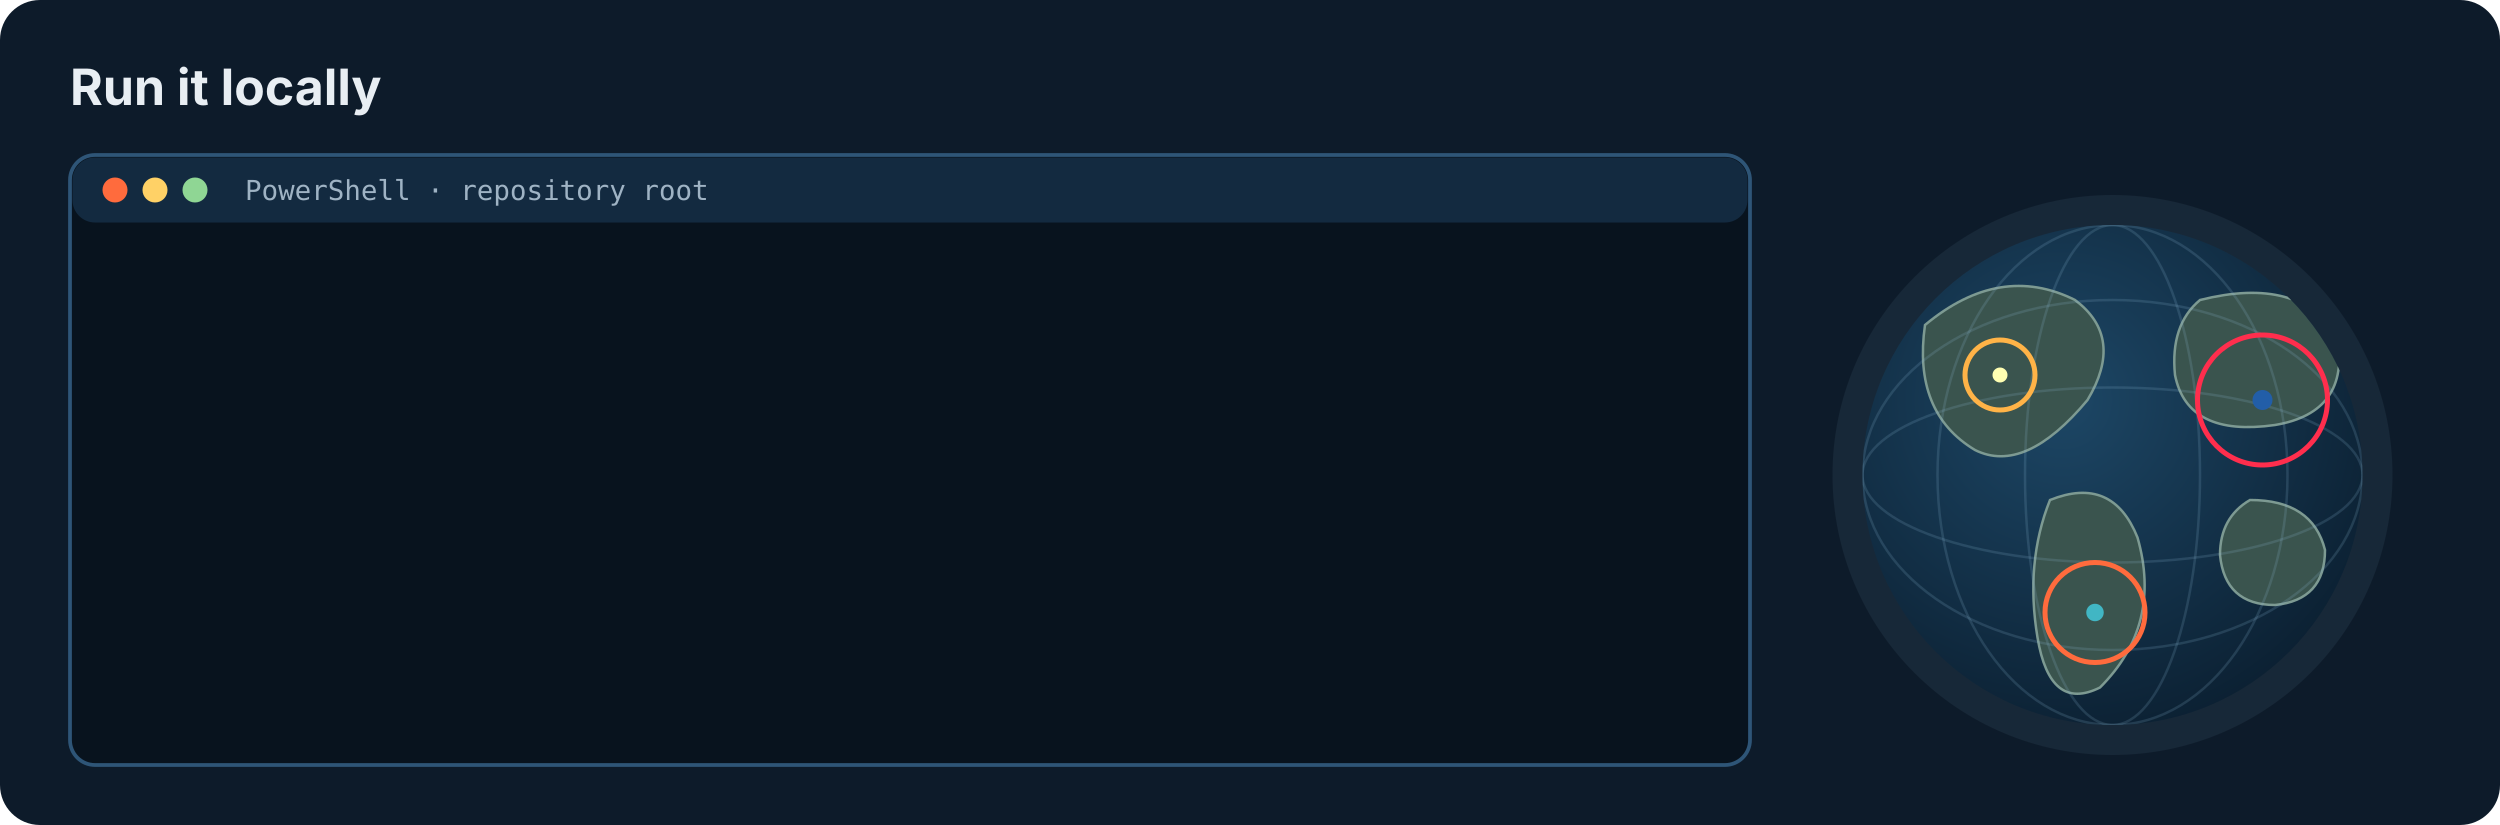
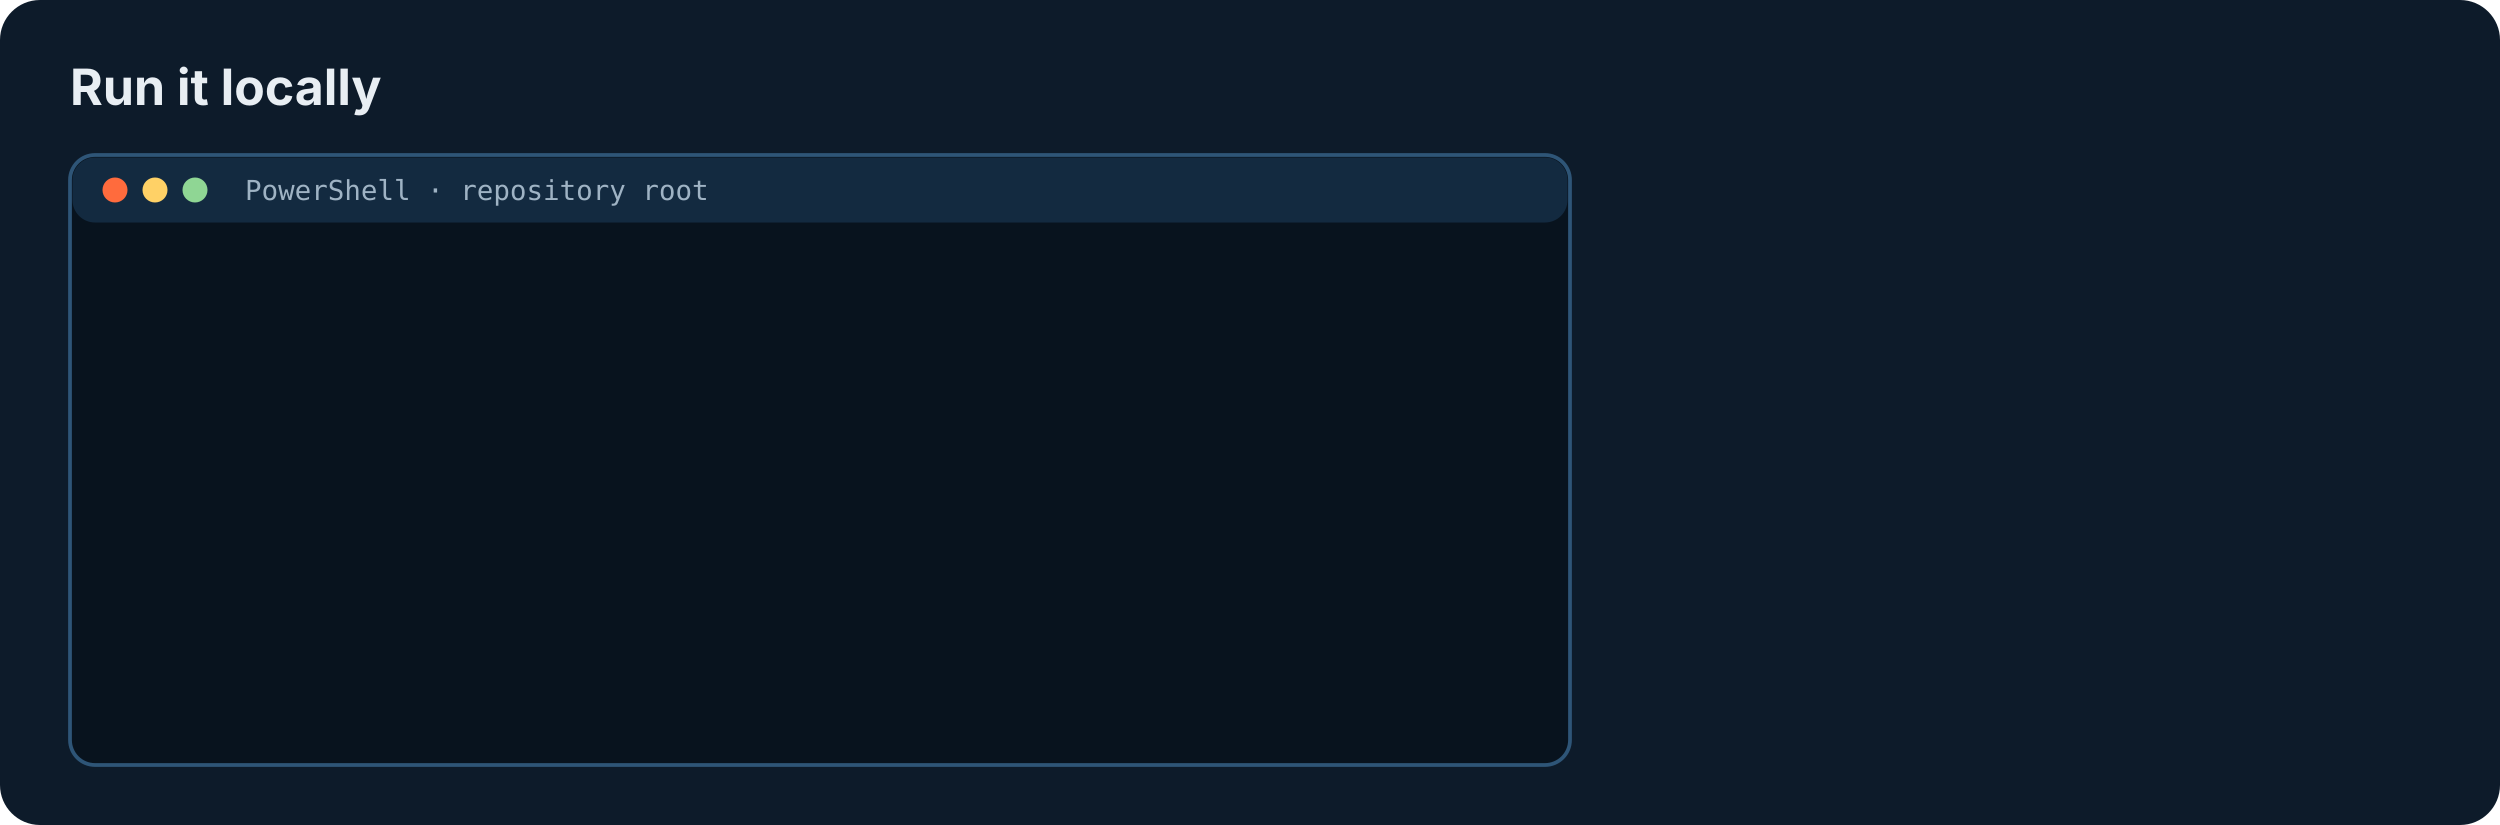
<svg xmlns="http://www.w3.org/2000/svg" viewBox="0 0 1000 330" width="1000" height="330" role="img" aria-labelledby="t d">
  <style>
    .bg { fill: #0d1b2a; }
    .term { fill: #08131e; stroke: #2e5577; stroke-width: 1.5; }
-     .bar { fill: #132a40; }
+     .bar-t { fill: #132a40; }
    .title { font: 700 20px system-ui, -apple-system, "Segoe UI", sans-serif; fill: #e8eef3; }
    .c { font: 400 13px ui-monospace, Consolas, "Cascadia Mono", monospace; fill: #e8eef3; white-space: pre; }
    .p { fill: #8fbcd4; }
    .k { fill: #9fb3c4; }
    .g { fill: #8fd694; }
    .y { fill: #ffd166; }
    .line { opacity: 0; animation: type 14s ease-out infinite; }
    .l2 { animation-name: type2; } .l3 { animation-name: type3; } .l4 { animation-name: type4; }
    .l5 { animation-name: type5; } .l6 { animation-name: type6; }
    @keyframes type  { 0% { opacity: 0; } 8%, 95% { opacity: 1; } 100% { opacity: 0; } }
    @keyframes type2 { 0%, 14% { opacity: 0; } 24%, 95% { opacity: 1; } 100% { opacity: 0; } }
    @keyframes type3 { 0%, 30% { opacity: 0; } 31%, 95% { opacity: 1; } 100% { opacity: 0; } }
    @keyframes type4 { 0%, 40% { opacity: 0; } 52%, 95% { opacity: 1; } 100% { opacity: 0; } }
    @keyframes type5 { 0%, 58% { opacity: 0; } 59%, 95% { opacity: 1; } 100% { opacity: 0; } }
    @keyframes type6 { 0%, 64% { opacity: 0; } 65%, 95% { opacity: 1; } 100% { opacity: 0; } }
-     .ring { fill: none; stroke-width: 2; transform-box: fill-box; transform-origin: center; animation: ring 2.4s ease-out infinite; }
-     .d1 { animation-delay: .8s; } .d2 { animation-delay: 1.6s; }
-     @keyframes ring { from { transform: scale(.2); opacity: 1; } to { transform: scale(1.5); opacity: 0; } }
-     .spin { animation: spin 30s linear infinite; transform-origin: 845px 190px; }
-     @keyframes spin { to { transform: rotate(360deg); } }
-     @media (prefers-reduced-motion: reduce) { .line { animation: none; opacity: 1; } .ring, .spin { animation: none; } }
+ 
+     /* The panel window: paper theme, as the app opens by default */
+     .win { fill: #f4f1ea; stroke: #2e5577; stroke-width: 1.5; }
+     .chrome { fill: #e6e0d3; }
+     .url { fill: #fbf9f4; }
+     .ui { font: 400 9px system-ui, -apple-system, "Segoe UI", sans-serif; fill: #5c574e; }
+     .brand { font: 600 12.5px Georgia, "Times New Roman", serif; fill: #1a1a1a; }
+     .card { fill: #fbf9f4; stroke: #d9d2c3; }
+     .sea { fill: #c5d1cf; }
+     .land { fill: #f7f3ea; stroke: #6f685c; stroke-width: .35; stroke-linejoin: round; }
+     .ev { stroke: #1a1a1a; stroke-width: .6; }
+     .pulse { fill: none; stroke: #c8102e; stroke-width: 1.2; transform-box: fill-box; transform-origin: center; animation: pulse 2.4s ease-out infinite; }
+     @keyframes pulse { from { transform: scale(.3); opacity: 1; } to { transform: scale(1); opacity: 0; } }
+     .num { font: 600 15px system-ui, -apple-system, "Segoe UI", sans-serif; fill: #1a1a1a; }
+     .bar { fill: #3f7f86; transform-box: fill-box; transform-origin: 50% 100%; animation: grow 14s cubic-bezier(.2, .8, .2, 1) infinite both; }
+     .hi { fill: #1d4f55; }
+     @keyframes grow { 0%, 62% { transform: scaleY(0); } 70%, 100% { transform: scaleY(1); } }
+     .panel { opacity: 0; animation: open 14s ease-out infinite; transform-box: fill-box; transform-origin: 50% 60%; }
+     @keyframes open { 0%, 58% { opacity: 0; transform: scale(.97); } 63%, 95% { opacity: 1; transform: scale(1); } 100% { opacity: 0; transform: scale(1); } }
+     @media (prefers-reduced-motion: reduce) {
+       .line, .panel { animation: none; opacity: 1; }
+       .pulse, .bar { animation: none; }
+     }
  </style>
  <defs>
-     <clipPath id="globo">
-       <circle cx="845" cy="190" r="100" />
+     <clipPath id="map">
+       <rect width="264" height="132" rx="5" />
    </clipPath>
-     <radialGradient id="mar" cx="40%" cy="35%" r="75%">
-       <stop offset="0" stop-color="#1d4766" />
-       <stop offset="1" stop-color="#0a1d2e" />
-     </radialGradient>
  </defs>
  <rect class="bg" width="1000" height="330" rx="16" />
  <text class="title" x="28" y="42">Run it locally</text>
-   <rect class="term" x="28" y="62" width="672" height="244" rx="10" />
-   <rect class="bar" x="29" y="63" width="670" height="26" rx="9" />
+   <rect class="term" x="28" y="62" width="600" height="244" rx="10" />
+   <rect class="bar-t" x="29" y="63" width="598" height="26" rx="9" />
  <circle cx="46" cy="76" r="5" fill="#ff6b3d" />
  <circle cx="62" cy="76" r="5" fill="#ffd166" />
  <circle cx="78" cy="76" r="5" fill="#8fd694" />
  <text class="c k" x="98" y="80" style="font-size:11px">PowerShell · repository root</text>
  <text class="c line" x="44" y="118">
    <tspan class="p">PS&gt; </tspan>Copy-Item .env.example .env   <tspan class="k"># set POSTGRES_PASSWORD</tspan>
  </text>
  <text class="c line l2" x="44" y="148">
    <tspan class="p">PS&gt; </tspan>docker compose up --build -d</text>
  <text class="c line l3" x="44" y="174">
    <tspan class="g">  ✔ kafka  ✔ postgres  ✔ producer  ✔ consumer  ✔ api</tspan>
    <tspan class="k">healthy</tspan>
  </text>
  <text class="c line l4" x="44" y="210">
    <tspan class="p">PS&gt; </tspan>cd frontend; npm ci; npm start</text>
  <text class="c line l5" x="44" y="236">
    <tspan class="g">  ➜ </tspan>Local: <tspan class="y">http://localhost:4200</tspan>
  </text>
  <text class="c line l6" x="44" y="276">
-     <tspan class="k">  Live USGS data every 60 s · switch between 2D map and 3D globe</tspan>
+     <tspan class="k">  Live USGS data every 60 s · flat map or 3D globe · paper or night</tspan>
  </text>
-   <g>
-     <circle cx="845" cy="190" r="112" fill="#8fbcd4" opacity=".08" />
-     <circle cx="845" cy="190" r="100" fill="url(#mar)" />
-     <g clip-path="url(#globo)">
-       <g class="spin" fill="#3a544e" stroke="#7d9a92" stroke-width="1">
-         <path d="M770 130 q30 -25 60 -10 q20 15 5 40 q-25 30 -45 20 q-25 -15 -20 -50z" />
-         <path d="M820 200 q25 -10 35 15 q10 35 -15 60 q-20 10 -25 -20 q-5 -30 5 -55z" />
-         <path d="M880 120 q40 -10 55 15 q5 30 -25 35 q-35 5 -40 -20 q-2 -20 10 -30z" />
-         <path d="M900 200 q25 0 30 20 q0 20 -20 22 q-20 0 -22 -20 q0 -15 12 -22z" />
-       </g>
-       <g stroke="#8fbcd4" stroke-opacity=".18" fill="none">
-         <ellipse cx="845" cy="190" rx="100" ry="35" />
-         <ellipse cx="845" cy="190" rx="100" ry="70" />
-         <ellipse cx="845" cy="190" rx="35" ry="100" />
-         <ellipse cx="845" cy="190" rx="70" ry="100" />
-       </g>
+   <g class="panel">
+     <rect class="win" x="652" y="62" width="320" height="244" rx="10" />
+     <path class="chrome" d="M653 72a9 9 0 0 1 9-9h300a9 9 0 0 1 9 9v17H653z" />
+     <circle cx="668" cy="76" r="4" fill="#b9b1a2" />
+     <circle cx="681" cy="76" r="4" fill="#b9b1a2" />
+     <circle cx="694" cy="76" r="4" fill="#b9b1a2" />
+     <rect class="url" x="708" y="68" width="170" height="16" rx="8" />
+     <text class="ui" x="718" y="79.5">localhost:4200</text>
+     <text class="brand" x="666" y="109">Seismic activity observatory</text>
+     <rect x="928" y="99" width="30" height="13" rx="6.5" fill="#ebe6db" />
+     <circle cx="950" cy="105.500" r="4.200" fill="none" stroke="#1a1a1a" stroke-width="1" />
+     <path d="M950 101.300a4.200 4.200 0 0 1 0 8.400z" fill="#1a1a1a" />
+     <rect class="card" x="662" y="118" width="300" height="142" rx="8" />
+     <g transform="translate(680 123)" clip-path="url(#map)">
+       <rect class="sea" width="264" height="132" />
+       <path class="land" d="M155 99l-2 0l-2-3l2-3l3 1l-1 5zM154 93l-2 2l-4-1l0-4l2 0l0-2l4 3l-1-5l4 2l-1 0l1 2l-3 3zM171 63l-5 3l-2 0l-1-2l1-2l3 0l3-2l1 3zM211 58l-2 2l3 4l0 4l-2 0l-1 2l0-2l2-1l0-4l-4-6l2-1l2 2zM88 70l-1 1l1 3l-2 1l-2-1l2 2l-2 1l-2-2l1 0l-1-1l1-2l-4 0l-1-2l1-3l1 0l-1 0l1 1l-1 2l2-3l3 2l3-1l-1 1l2 1zM184 39l2 1l-5 1l1 3l-7-6l-2 2l0-4l4 2l3-1l1 3l3-1zM93 109l-2 2l-2-2l1-3l3 3zM37 26l-1 1l-3-4l-1 1l0-1l-1 0l1 1l-3-1l1-1l-1 1l-4-2l-4 2l2-2l-2 0l-2 3l-7 3l5-2l-1-1l1-1l-4 1l0-2l-3-1l1-2l3 0l0-1l-5-1l2 0l-1-1l4 1l-4-3l5-2l0 1l0-1l14 1l0 9l8 4zM77 36l3 0l1-2l2 2l-3 1l1 2l-3 1l-2 4l1-1l-1-2l0 2l-1-1l2 3l-1-1l0 2l-1-1l1 1l-4 3l1 6l-2-2l1-1l-1-2l-5 0l0 1l-1-1l-3 1l1-1l-1 0l-2 3l1 1l-2-1l-1-3l-3 1l-1-2l-8-1l-5-6l0-7l1 0l-1-2l1 1l0-1l20 0l0-1l8 2l2 4l-1 1l5-1l1-2zM130 30l-2 0l2-1l-1-2l1 0l-2 0l1-1l-1 1l0-3l2 0l-1 1l2 0l-2 1l2 0l2 3l-1 1l1 1l-5 1l2-2zM160 34l-2 2l-3-2l-2 2l1-2l-6-1l2-2l-1-1l8-1l1 2l3 1l-1 2zM157 79l-3 0l2-5l2 2l-1 3zM173 40l2-2l6 5l-4 2l-6-3l1-3l-1 1l-1-1l3 1zM162 39l3 2l-1 0l1 3l-2-1l0 1l0-1l-7 2l-5-2l1-1l-1-1l2-1l3-1l6 1l0-1zM140 47l-1 3l-1-2l1-5l1 4zM205 59l1 0l0 3l1-1l2 1l0 3l-2 0l0 2l-1-2l-1 1l0 4l1 0l-1 1l2 2l-3-3l1-3l-1-4l1 0l-2-2l2-2zM156 87l-2-2l1-4l-1-2l3 0l4 3l-1 2l2 4l-4 1l-2-2zM182 44l-1-3l2-1l4 2l-2 2l-1-2l-2 2zM158 45l5-2l-1 3l-3 2l-1 0l1-1l-1-2zM140 23l1 0l0-4l4-5l5 2l-5 4l1 0l-1 0l1 2l-1 1l1 0l-2 1l0 2l-3 1l1-1l-2-3zM92 73l0 3l-2 0l-1-2l3-1zM157 74l0 1l-4-1l-3-3l0-2l1-1l4 1l1-2l1 2l-1 2l2 2l-1 1zM157 69l-1-2l-1 2l-4-1l-2 2l-1-5l2-2l0-5l5 0l0-1l0 1l4 0l1 4l-1 0l-2 7zM131 38l2 0l1 2l-2 0l0 2l-4 3l-2-4l1-2l-2-1l1-1l5 1zM225 43l1-1l1 2l-1 2l-1 0l0-3zM154 99l1 0l1 6l-5 5l-5 0l-2-6l3 1l0-4l1 2l6-4zM162 80l0-5l3-1l3-6l2-1l-4 9l-4 4zM168 68l-1 3l-3-1l-1-2l1-1l4 1zM148 36l1 1l-1 2l-2-1l0-3l2 1zM123 64l1 3l-2-1l-2 1l1-2l1 1l-3-2l1-1l3 1zM170 60l-7 3l-2-6l-4-5l3-2l-1-1l3-1l3 3l2 0l2 4l4 3l-3 2zM0 14l4 1l0 2l1-1l3 1l-5 1l-2-2l-1 2l0-4zM228 39l0-3l2 0l1-3l-3 1l-5-6l-3 1l-1 3l-3-1l-5 1l-4-2l-3 0l-1 2l-2-1l-7 1l0-1l-3 0l-3-4l-1 1l-7-1l0 1l-3 0l1 1l-2 1l1 1l-6-1l-2 0l-1 2l-1-1l-1 1l2 3l-2 2l2 2l-1 1l-2-2l-1 1l0-1l-3 0l-2-2l2-4l-3-1l-1-2l-2 1l1-1l-1-3l-3-1l0-2l2-1l-2 0l3-2l-2-6l3-1l1 1l-1 0l6 1l-2 2l-5-1l2 0l3 3l-1-1l3 0l-1-1l4-1l-1-2l2 0l-1 1l1 1l4-2l0 1l1-1l-1 0l2 0l-1 1l2-1l3 0l-1 0l1 1l1-1l-1-1l3 0l3 2l1-1l-2-2l3-2l2 5l-3 1l2 1l2-3l3 1l-4-1l1-4l1 1l-1 1l6-1l-1 1l1 1l0-2l-2-1l5-1l-1 1l1 0l-1 0l1-2l4-1l2 1l3-1l0 1l-1-1l3 0l-1 0l1-1l8 1l-6 3l6-1l0 2l0-1l12 0l-1 0l1 2l2-1l6 1l-1-1l1-1l7 1l-1 0l1 1l6 0l2 2l11-1l3 1l0 4l-4 0l3 0l1 2l-12 2l-1 2l1 2l-5 5l-1-6l7-5l-3 2l-1 0l1-1l-3 0l-2 1l1 1l-10 0l-5 4l5 2l-1 0l1 0l-1 0l1 1l-1 0l0 3l-4 5l-3 0l0 1zM182 7l-11 3l2-2l9-2l1 1l-1 0zM173 10l1 2l-4 0l1-2l2 0zM235 8l0-1l4 1l-3 0l1 0l-1 1l0-1l-3 1l-1-1l1-1l2 1zM237 28l1 5l-1-1l0 3l-1 0l1-7l-1 0l1 0zM153 36l1 0l-1 1l-5 0l-1-2l2-2l1 1l2-1l1 3zM126 39l1 0l-1 2l1 3l-2 0l1-1l-1-4l1 0zM149 30l1 1l-1 2l-4-2l-1 1l-2-4l4-1l0 1l3 0l1 1l-1 1zM221 61l1 0l-1 4l2 1l-3-1l1-1l-1 1l0-4l1 0zM81 82l-2 0l-1 2l0 3l2 0l2 3l-1 0l0 3l1 0l-2 2l-4-3l-4-10l1-1l1 2l3-3l0-2l4 4zM89 97l1 1l-1 1l3 1l-1 4l-5-5l1-3l2 1zM235 87l0-6l3 1l5 6l-5-3l-2 1l1 1l-2 0zM188 45l-2 1l1 3l-4 4l1 1l-1 2l-2-2l-4 1l1-2l-1-3l2 1l4-2l1-2l-1-1l2-2l3 0l0 1zM171 63l-1-3l3-2l-1-1l1-2l3 2l-2 4l-3 2zM147 14l-4 2l-2 3l0 4l-3 1l-2-1l1 0l-1-2l2 0l-2-1l4-1l4-5l2-1l1 1l3-2l1 1l-1 0l1-1l1 0l-1 1l3-1l1 1l-2 0l2 0l-1 1l-1-1l-6 1zM144 4l4 1l-4 2l-2-1l3-1l-5 0l1 0l-1-1l4 1l0-1zM226 42l-3 1l1-1l-1-1l2-2l1 1l1-2l1 1l-2 3zM142 65l1 2l-2 4l-3 3l-2 0l-2-2l1-7l2 1l5-1zM142 65l-1 1l-6-1l-1 2l-2-3l3 0l0-4l6-4l3 3l-2 6zM71 64l-1 4l1 0l-2 0l-1-3l3-1zM259 116l1 0l-1 0l1 0l-1 3l-2 2l-3 0l5-5zM259 111l4 2l-2 4l-2-2l1-1l0-3l0 1l-1-1zM197 52l-1 2l0-1l0 1l-3-1l-2-3l3 2l3 0zM149 94l2 1l-4 0l0 10l-2-1l-1 1l-3-11l5 1l3-1zM155 99l1-5l-2-2l2-1l1 1l0-1l1 3l-1-5l5-1l-1 6l-4 2l1 5l-2 2l-1-4zM130 45l1 3l-4 2l-1 3l-2 0l-2 4l-2 1l1-4l4-3l0-3l3-3l2 0zM126 52l0 2l-3 0l-1 4l-3 1l7-7zM196 32l4-1l3 1l1-2l7 2l5-1l2 1l-1 2l2-1l1 2l-6 1l-2 3l-6 0l-5-3l-3 0l1-1l-3-3zM46 48l8 1l1 2l3-1l0 2l3 2l-1 4l2 3l3 0l2-3l1 0l0 3l-3 1l1 1l-2 2l-1-2l-2 1l-6-4l-1-4l-6-8l4 8l-1 1l-5-9zM123 64l-3-1l0-5l-1 1l3-1l1-4l3 0l0-1l2 2l-1 0l1 9l-5 0zM124 67l-1-3l5 0l-1-9l8 5l0 4l-5 1l-2 4l-4-2zM205 72l3 1l0 4l-3-5zM218 74l-2 1l0 2l-4-1l2 1l-1 0l1-2l3-1l1-2l0 1l1-1l-1 2zM156 91l1-1l-1-3l1 0l1 7l-2-3zM168 90l1 0l0 3l0-1l-1 1l1 0l-2 8l-2 1l-1-8l4-4zM139 50l1-3l6 3l2-3l2 1l0 12l-6-4l-2 1l-3-3l0-4zM124 72l1-2l2 3l-1 1l-2-2zM151 26l-4 0l0-1l4-1l2 2l-2 0zM207 57l4 8l-2 0l-1-4l-2 1l0-3l-1 0l2-2zM184 41l2-1l-1-1l-1 1l-1-1l1-1l7 1l-6 3l-1-1zM157 79l1-6l2 2l3-1l-2 8l-4-3zM184 39l-3 1l-1-3l-3 1l-2-2l-2 0l0 4l-3-1l1-1l-2-2l2-1l-1-1l-2 1l-2-3l1-1l1 1l1-2l8 1l-1-1l2-1l-1-1l3 0l0-1l4 0l0 1l4-1l3 4l0-1l0 1l5 1l-2 3l-1-1l-1 2l1 0l-2 0l0 3l-1-1l-4 0l0 1l-2-1l0 1zM158 48l2-1l1 1l-3 3l0-3zM237 37l2 1l-4 2l1-4l1 1zM236 40l-1 6l0-1l-3 2l-4-1l4-1l0-2l1 1l2-2l-1-1l2-1l-1-1l1 1zM137 35l4-1l1 1l-1 2l5 4l-2-1l1 2l-2 1l1-2l-4-2l-1-2l-2 0l1 0l-1-2zM163 44l1-1l2 2l-1 2l3 3l-3 1l-5-4l3-3zM172 43l5 1l-1 2l1 6l1 0l-1 3l-3-2l-3 0l-6-6l1-2l-2-4l1 1l2-1l2 3l3 0l0-1zM203 73l6 6l1 2l-1 3l-3-3l-2-6l-2-1l1-1zM224 77l-4 1l0 1l3 0l-2 1l1 1l-1 2l-1-2l0 2l-1-2l1-4l4 0zM211 84l2 1l1-1l2 2l-6-1l-1-1l2 0zM212 76l0 1l4 0l0-2l2-1l1 3l-3 5l0-1l-3 0l-1-5zM235 81l0 6l0-2l-1 1l-1-3l-3-2l-1 1l1-2l-2-1l1-1l2 3l2-2l2 2zM182 56l2-1l-1-2l4-4l-1-3l3-1l1 1l-1 2l2 1l2 4l4 1l0-2l0 1l3 0l-1-1l1-1l3 0l-3 7l-1-2l1-1l-2 0l-1-2l0 5l-1-1l1 1l-6 5l-1 5l1 0l-2 3l-4-10l1-1l-1-2l1 0l-1-1l-1 2l-1-2l1 0l-2-1zM121 17l1 1l-4 1l-4-1l2 0l-2-1l2 0l-1-1l6 1zM148 33l1 1l-4 2l-1-1l1-2l0 1l3-1zM71 64l-3 2l-2-1l2-2l3 1zM87 73l1-3l3 6l-2 1l-2-4zM124 70l0-1l-2 1l-1-1l1-3l4 1l0 4l-2-1zM64 65l2-2l-1-1l2 0l0 3l-3 0zM151 39l1 1l-3 0l1 3l-2 1l-1-1l1-1l1 1l-2-1l0-2l3-1l1 1l0-1zM132 68l1 5l-2 1l-1-6l2 0zM139 34l-3-2l1-1l-1-1l1-2l2 0l-1-1l2 1l1-1l2 4l-2 0l1 3l-3 0zM164 40l-3-2l3 0l0 1l1-1l1 2l-2 0zM142 76l1 4l-2 0l-1 2l-2-3l2-3l2 0zM138 34l-2 1l2 2l-5 2l-2-1l1-2l-3-3l7-2l2 3zM150 17l-3-3l6-1l2 7l-3 2l-4 0l-1-2l4-2l-1-1zM158 73l-2-3l2-4l3-2l2 2l0 3l4 2l-2 3l-4 1l-3-2zM159 65l1-4l1 3l3 2l-1 1l-2-3l-2 1zM159 58l-4 0l0-1l0 1l-5 0l0-9l7 0l1 2l-2 1l3 6zM77 78l0 2l-3 3l-1-6l4 1zM110 0l3 1l-4 0l7 0l-6 1l7 0l-2 1l9-1l-6 1l-2 3l3 1l-4 0l2 0l1 1l-2 0l2 1l-6 1l4 0l0 1l-4-1l4 1l0 2l-4-2l1 1l-2 1l5 0l-6 2l-2-1l-2 3l-2-1l-3 3l0 3l-3 0l0-1l-1 1l-3-3l1-2l-1 1l-1-1l2 0l-3-1l3-1l-2 0l2-2l-3 0l0-1l3 1l-2-1l1-1l-3 1l1-1l-1-2l-5-2l-6 0l0-1l3 0l-4-1l6-1l-2-1l4 0l0-1l9 0l-1-1l5 1l-1-1l3 0l-4 0l12-1zM72 57l6 2l-3 1l-3-3l-2 1l2-1zM126 69l1-1l0 1l0-1l3 1l0 4l-4 1l1-1l-1 0l0-4zM155 86l-2 0l0 4l1 0l-1 1l-1-2l-4-1l0-3l-3 1l-1-2l-3 0l0-2l1 1l2-1l2-9l1 1l5-1l3 2l-2 5l2 6zM140 82l1-2l2 0l-1-4l2 1l0-2l2 0l-2 7l-1 1l0-1l-1 1l-2-1zM80 67l-2 3l1 2l4 0l-1 1l1 4l-2-1l0 6l-1-2l-6-3l1-7l1 1l0-2l4-2zM211 58l-2-2l-4 2l-2-7l-3 0l-3 2l-6-3l-2-2l1-2l-3-2l-1-3l5-2l0-3l2 0l-1 0l1-2l1 1l2-3l2 1l1 2l-1 1l3 0l5 3l6 0l2-3l6-1l-1-2l-1 1l-1-1l4-3l-1-1l3-1l5 6l2-1l1 1l-1 2l-2 0l0 3l-1-1l-1 2l-1-1l-4 3l1-2l-4 2l1 2l3-1l-3 3l2 1l0 2l-1-1l1 2l-1 0l2 0l-2 4l-2 1l1 1l-6 3l-2-1zM80 95l1-1l2 6l-3 7l1 2l-1 6l-1 0l1 5l-1 0l1 0l-1 0l-1 5l4 2l-4 1l2-1l-3-1l1-4l0 1l-1-2l-1 1l3-2l-1 0l1 0l-1-7l2-5l-1-1l2-9l-1-3zM150 60l0 3l-2 2l1 0l-1 0l1 3l-3 3l-3 0l-1-2l1 0l-1-4l2-5l-1-3l1-1l6 4zM150 70l2 3l-3 1l-3-1l0 2l-2 1l-1-1l0-4l3 0l2-3l2 2zM37 26l-8-4l0-9l2 1l6-1l-3 1l2 0l2-2l2 2l0-1l1 1l2-1l4 2l5 0l1 1l-1 0l2-1l0-1l-2 1l1-1l2 1l6 0l-1 0l1-1l1 2l-1 0l2-1l0-2l-2-1l2-1l5 5l2-2l-1-1l3 0l-1 0l1 3l-7 1l3 0l-1 2l0-1l0 1l-4-1l2 1l-3 4l1 1l1-1l0 2l8 2l0 3l2 1l0-4l2-1l0-2l-2 0l1-4l4 0l2 1l-1 1l2 1l-1 1l2-1l1 1l1-2l1 1l-1 1l2 0l-1 1l4 2l-2 2l3-1l0 2l-4 2l-4-1l-7 7l-5 1l1-1l-1-3l-4-2l-5-1l0 1l-20 0l-1-2l0 1l-3-1l1-2l-1 1l-1-2l1 0l-1 0l1 1l-2-1l1-2zM53 7l2 1l-6 1l2-1l-5 0l2 0l-2-1l5 1l2-1zM48 11l7-1l0 2l3 1l-2 0l1 1l-10 0l-1-1l4 0l-5-1l2 0l-2-1l2-1l1 1zM44 9l3 1l-3 2l-4-1l1-2l3 0zM81 1l6 0l0 1l-11 2l1 1l-3 0l3 0l-1 1l-4 0l3 1l-9 0l5-1l-3-1l4 0l-4-1l1-1l4 1l-2-1l5 0l-2 0l2-1l-2 1l-9-1l16-1zM59 9l0 1l2-1l-1 3l-3-1l2-2zM65 3l5 1l-7 1l2-1l-4 0l2 0l-2-1l3 0l-1-1l2 1zM63 7l11 1l-9 1l-1-2l-3 0l1-1l1 1zM83 36l-1-2l-2 2l-3 0l6-4l2 0l-2 1l3 3l1-1l-3 3l-1-1l3-1l-2 0l1-1l-2 1zM91 30l-1 2l3 0l-1 1l1 2l0-1l-1 1l1-1l-2 1l1-1l-4 0l3-4zM69 12l1 0l-1-2l4 0l-1 1l4-1l2 1l-1 1l2-1l1 1l-1 1l3-1l-1 1l2 1l-2 0l6 3l-2 1l-1-1l1-1l-1 1l-2-1l3 3l-1 0l1 1l-4-1l3 1l-1 1l-5-3l-3 0l4-2l-1-2l-4-2l0 1l-7 0l-1-1l2 0l-2-1l2-2l2 1l-2 0l1 2zM138 74l3-3l2-4l-1-1l1 0l0 3l-1 0l2 7l-5 0l-1-2zM211 64l0 3l-3 1l-1-3l4-1zM205 59l-2 2l2 2l-1 0l1 2l-1 4l1-2l-1 0l0-4l-1-1l-2 1l-1-7l4-4l0 5l2 1l-1 1zM133 68l-4 1l-1-2l4-3l2 2l-1 2zM153 39l-4 1l-1-3l5 0l-1 1l1 1zM83 77l3-1l-2-2l2 1l2-2l1 4l4-1l1-2l1 4l-2 2l2-1l1 2l0-2l0 1l1-1l-1 0l3 0l0 2l1-1l6 3l0 4l-3 4l-1 8l-6 3l1 0l-1 0l0 3l-2 3l1-2l-1 0l-1 3l-3-3l3-4l-2-3l-2 0l1-5l-2-1l0-2l-3-1l-1-3l-2 1l-4-1l1-5l2 0l0-6l2 1zM151 95l1 3l2 1l-3 3l-4 1l0-8l4 0zM81 94l1-1l-1 0l0-3l1 0l-1-2l3-1l0 2l4 2l0 2l2 1l-1 2l1 1l-3-1l-1 3l-3-1l-1 1l-1-5zM133 72l0-5l2 0l-1 5l-1 0zM155 30l-6 0l1-1l-1-1l2 0l1-1l-1-1l4 0l1 2l-1 2zM197 58l0-5l1 2l2 0l-1 1l0 1l1-1l0 3l-2-3l-1 2zM168 42l-1-1l-1 1l-1-2l3-1l1 2l-1 1zM139 34l6-1l-1 2l-3 0l0-1l-2 1l0-1zM237 89l0 2l2 1l0 4l3 2l3 7l-3 8l-6 1l-3-4l-1 1l1 0l0-3l-2 3l0-2l-3-2l-4 1l-1 2l-6 1l-2-12l5-2l4-6l0 1l0-1l3 1l2-4l3 1l-1 3l4 3l1-7l1 1zM238 116l3 0l0 2l-2 1l-1-3zM90 106l-1 1l1 6l-6 3l1 2l-3 3l2 1l-3 3l1 2l-3-1l-1-1l1-5l1 0l-1 0l1 0l-1-5l1 0l1-5l-1-3l3-9l5 2l2 2l-1 1l2 1l1-2l1 1l-3 3zM150 88l0 2l-2 0l0 4l1 0l-2 1l-6-1l1-4l-1-6l3 0l1 2l3-1l0 3l2 0zM138 44l1 11l2 1l-5 4l-2 0l-8-7l0-2l5-3l-1-3l8-1zM181 43l2 1l1-2l0 2l2-1l1 1l-4 2l1 1l-1 2l-5 2l-2-5l5-3z" />
+       <circle class="ev" cx="22.0" cy="21.4" r="3.2" fill="#d9f0a3" />
+       <circle class="pulse" style="animation-delay:0.0s" cx="42.5" cy="42.8" r="10.6" />
+       <circle class="ev" cx="42.5" cy="42.8" r="3.6" fill="#ffffb2" />
+       <circle class="ev" cx="46.2" cy="47.4" r="2.6" fill="#ffffb2" />
+       <circle class="ev" cx="83.6" cy="61.4" r="2.8" fill="#addd8e" />
+       <circle class="pulse" style="animation-delay:1.1s" cx="79.9" cy="106.9" r="11.2" />
+       <circle class="ev" cx="79.9" cy="106.9" r="4.2" fill="#41b6c4" />
+       <circle class="ev" cx="75.5" cy="86.5" r="2.8" fill="#addd8e" />
+       <circle class="ev" cx="152.5" cy="42.8" r="3.0" fill="#d9f0a3" />
+       <circle class="ev" cx="184.8" cy="42.8" r="2.6" fill="#addd8e" />
+       <circle class="pulse" style="animation-delay:0.55s" cx="235.4" cy="42.8" r="11.4" />
+       <circle class="ev" cx="235.4" cy="42.8" r="4.4" fill="#1d91c0" />
+       <circle class="ev" cx="221.5" cy="81.8" r="3.4" fill="#225ea8" />
+       <circle class="pulse" style="animation-delay:1.7s" cx="239.8" cy="83.7" r="10.0" />
+       <circle class="ev" cx="239.8" cy="83.7" r="3.0" fill="#41b6c4" />
+       <circle class="ev" cx="224.4" cy="70.6" r="2.6" fill="#d9f0a3" />
+       <circle class="ev" cx="3.7" cy="96.7" r="3.0" fill="#253494" />
    </g>
-     <circle class="ring" cx="800" cy="150" r="14" stroke="#ffb347" />
-     <circle cx="800" cy="150" r="3" fill="#ffffb2" />
-     <circle class="ring d1" cx="838" cy="245" r="20" stroke="#ff6b3d" />
-     <circle cx="838" cy="245" r="3.5" fill="#41b6c4" />
-     <circle class="ring d2" cx="905" cy="160" r="26" stroke="#ff2e4d" />
-     <circle cx="905" cy="160" r="4" fill="#225ea8" />
+     <rect class="card" x="662" y="266" width="300" height="32" rx="8" />
+     <g transform="translate(662 268)">
+       <text class="num" x="12" y="20">208</text>
+       <text class="ui" x="44" y="20">events · last 24 h (UTC)</text>
+       <path d="M148 26.500h134" stroke="#8a8377" stroke-width=".8" />
+       <path class="bar" style="animation-delay:0.0s" d="M150.0 26v-4.5q0-1.5 1.5-1.5h1q1.5 0 1.5 1.5v4.5z" />
+       <path class="bar" style="animation-delay:0.04s" d="M156.4 26v-9.5q0-1.5 1.5-1.5h1q1.5 0 1.5 1.5v9.5z" />
+       <path class="bar" style="animation-delay:0.08s" d="M162.8 26v-7.5q0-1.5 1.5-1.5h1q1.5 0 1.5 1.5v7.5z" />
+       <path class="bar" style="animation-delay:0.12s" d="M169.2 26v-14.5q0-1.5 1.5-1.5h1q1.5 0 1.5 1.5v14.5z" />
+       <path class="bar" style="animation-delay:0.16s" d="M175.6 26v-6.5q0-1.5 1.5-1.5h1q1.5 0 1.5 1.5v6.5z" />
+       <path class="bar" style="animation-delay:0.2s" d="M182.0 26v-11.5q0-1.5 1.5-1.5h1q1.5 0 1.5 1.5v11.5z" />
+       <path class="bar" style="animation-delay:0.24s" d="M188.4 26v-8.5q0-1.5 1.5-1.5h1q1.5 0 1.5 1.5v8.5z" />
+       <path class="bar" style="animation-delay:0.28s" d="M194.8 26v-16.5q0-1.5 1.5-1.5h1q1.5 0 1.5 1.5v16.5z" />
+       <path class="bar" style="animation-delay:0.32s" d="M201.2 26v-10.5q0-1.5 1.5-1.5h1q1.5 0 1.5 1.5v10.5z" />
+       <path class="bar" style="animation-delay:0.36s" d="M207.6 26v-7.5q0-1.5 1.5-1.5h1q1.5 0 1.5 1.5v7.5z" />
+       <path class="bar" style="animation-delay:0.4s" d="M214.0 26v-13.5q0-1.5 1.5-1.5h1q1.5 0 1.5 1.5v13.5z" />
+       <path class="bar" style="animation-delay:0.44s" d="M220.4 26v-5.5q0-1.5 1.5-1.5h1q1.5 0 1.5 1.5v5.5z" />
+       <path class="bar" style="animation-delay:0.48s" d="M226.8 26v-10.5q0-1.5 1.5-1.5h1q1.5 0 1.5 1.5v10.5z" />
+       <path class="bar hi" style="animation-delay:0.52s" d="M233.2 26v-18.5q0-1.5 1.5-1.5h1q1.5 0 1.5 1.5v18.5z" />
+       <path class="bar" style="animation-delay:0.56s" d="M239.6 26v-9.5q0-1.5 1.5-1.5h1q1.5 0 1.5 1.5v9.5z" />
+       <path class="bar" style="animation-delay:0.6s" d="M246.0 26v-12.5q0-1.5 1.5-1.5h1q1.5 0 1.5 1.5v12.5z" />
+       <path class="bar" style="animation-delay:0.64s" d="M252.4 26v-7.5q0-1.5 1.5-1.5h1q1.5 0 1.5 1.5v7.5z" />
+       <path class="bar" style="animation-delay:0.68s" d="M258.8 26v-15.5q0-1.5 1.5-1.5h1q1.5 0 1.5 1.5v15.5z" />
+       <path class="bar" style="animation-delay:0.72s" d="M265.2 26v-8.5q0-1.5 1.5-1.5h1q1.5 0 1.5 1.5v8.5z" />
+       <path class="bar" style="animation-delay:0.76s" d="M271.6 26v-11.5q0-1.5 1.5-1.5h1q1.5 0 1.5 1.5v11.5z" />
+     </g>
  </g>
</svg>
